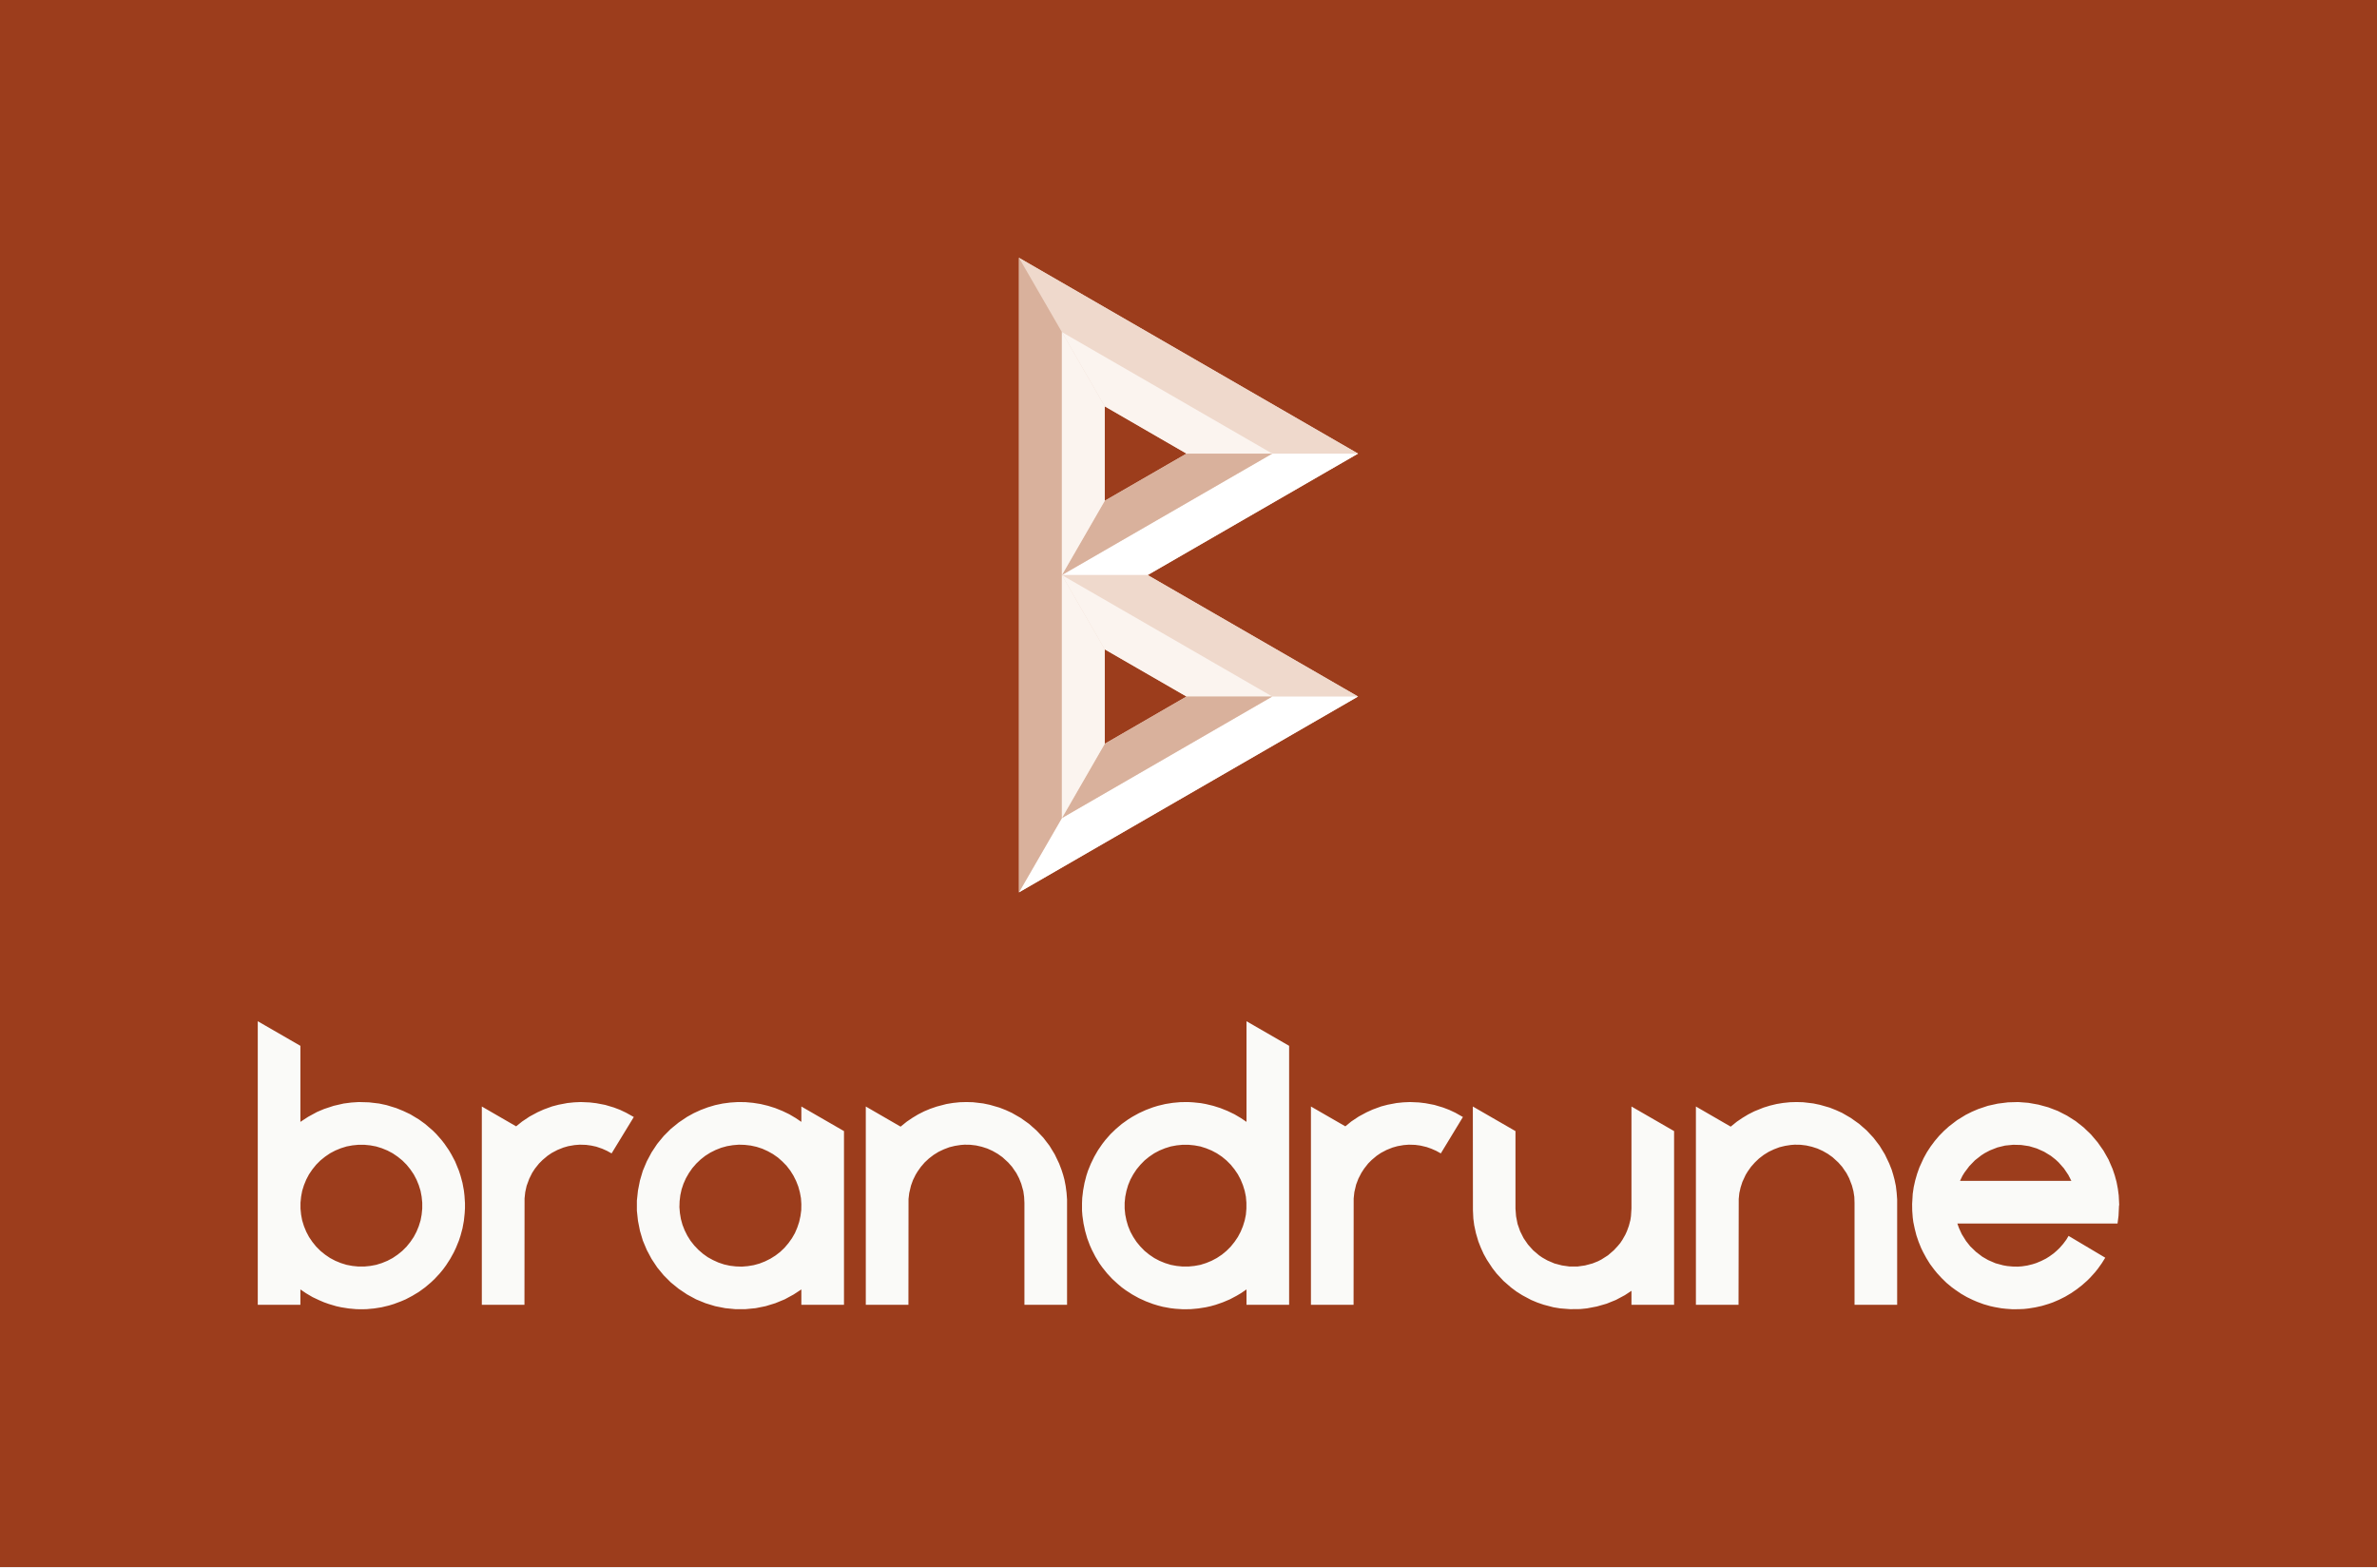
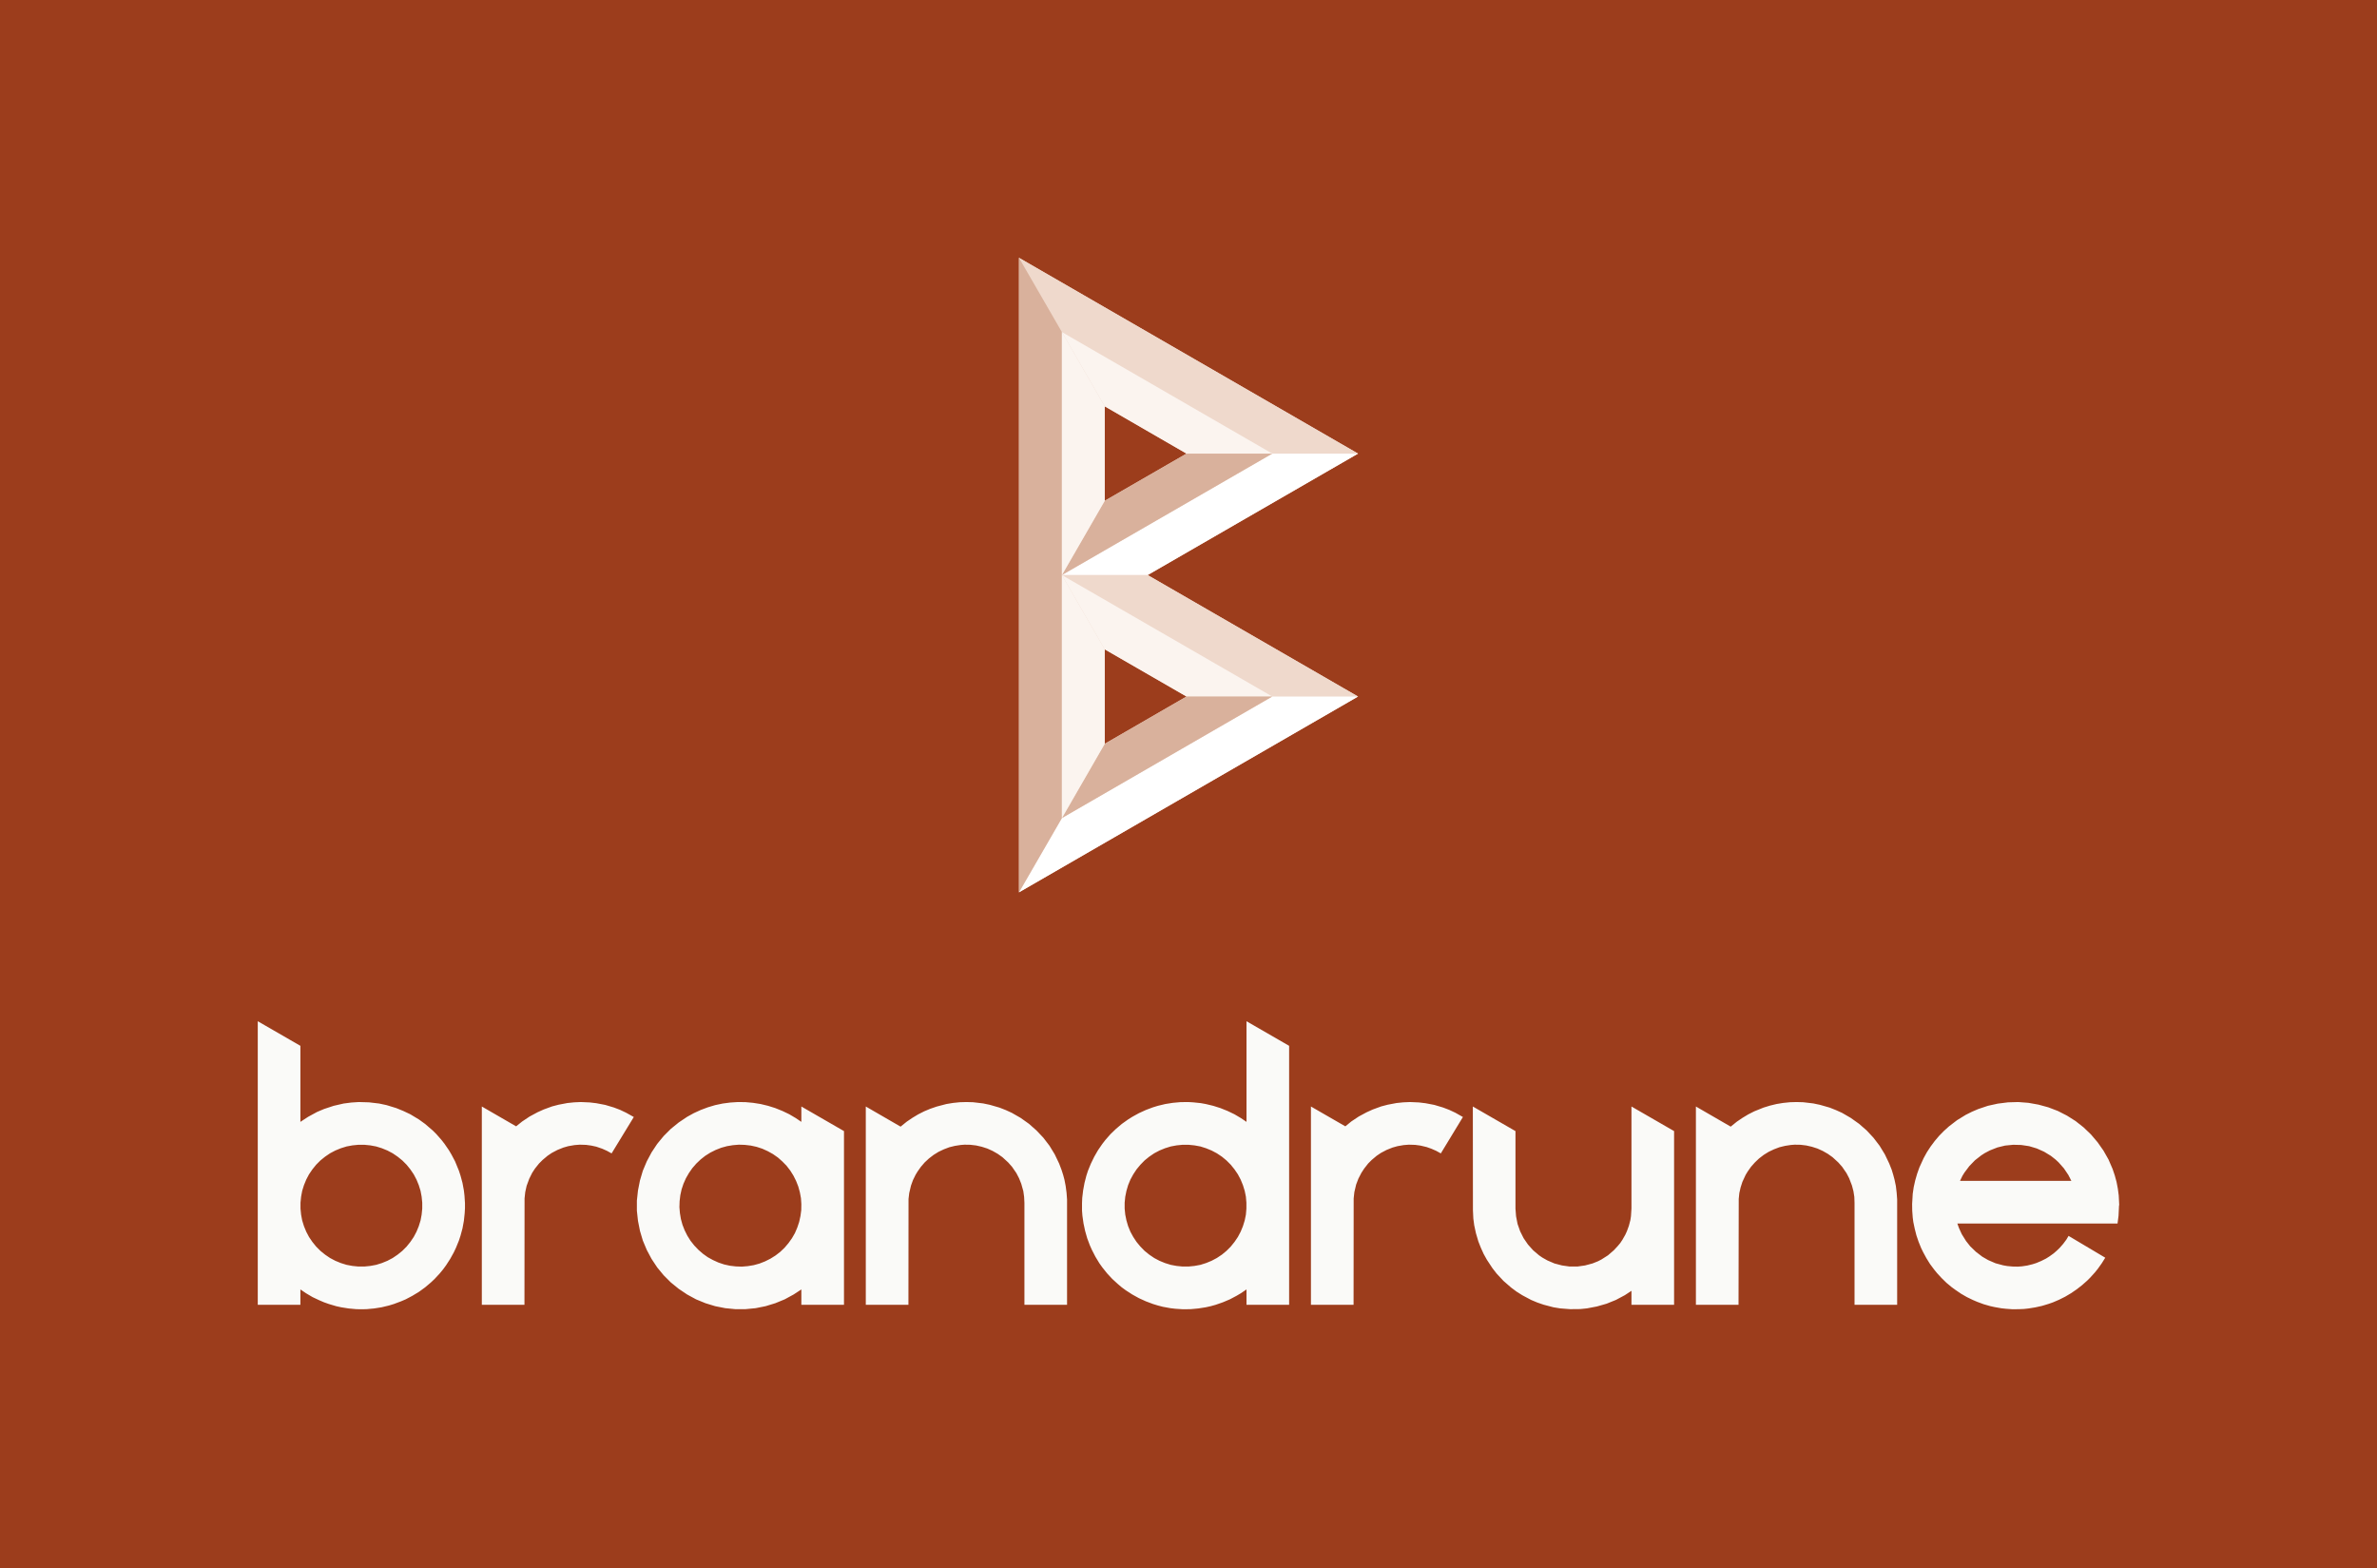
<svg xmlns="http://www.w3.org/2000/svg" viewBox="-26 -26 239.76 158.05" role="img" aria-label="Brandrune">
-   <rect x="-26" y="-26" width="239.76" height="158.05" fill="#9c3d1c" />
+   <rect x="-27" y="-27" width="241.76" height="160.05" fill="#9c3d1c" />
  <path d="M76.78 0L110.98 19.75L89.76 32L110.98 44.25L76.78 64ZM85.43 14.98L93.68 19.75L85.43 24.51ZM85.43 39.49L93.68 44.25L85.43 49.02Z" fill="#efd9cc" fill-rule="evenodd" />
  <path d="M76.78 0L110.98 19.75L102.33 19.75L81.11 7.49Z" fill="#efd9cc" />
  <path d="M110.98 19.75L89.76 32L81.11 32L102.33 19.75Z" fill="#ffffff" />
  <path d="M89.76 32L110.98 44.25L102.33 44.25L81.11 32Z" fill="#efd9cc" />
  <path d="M110.98 44.25L76.78 64L81.11 56.51L102.33 44.25Z" fill="#ffffff" />
  <path d="M76.78 64L76.78 0L81.11 7.49L81.11 56.51Z" fill="#d9b19c" />
  <path d="M85.43 14.98L93.68 19.75L102.33 19.75L81.11 7.49Z" fill="#fbf4ef" />
  <path d="M93.68 19.75L85.43 24.51L81.11 32L102.33 19.75Z" fill="#d9b19c" />
  <path d="M85.43 24.51L85.43 14.98L81.11 7.49L81.11 32Z" fill="#fbf4ef" />
  <path d="M85.43 39.49L93.68 44.25L102.33 44.25L81.11 32Z" fill="#fbf4ef" />
  <path d="M93.68 44.25L85.43 49.02L81.11 56.51L102.33 44.25Z" fill="#d9b19c" />
  <path d="M85.43 49.02L85.43 39.49L81.11 32L81.11 56.51Z" fill="#fbf4ef" />
  <path transform="translate(0 105.6)" d="M126.92 -8.93L127.07 -8.16L127.33 -7.42L127.68 -6.72L128.12 -6.08L128.64 -5.5L129.24 -4.99L129.56 -4.77L130.07 -4.48L130.79 -4.17L131.55 -3.97L132.32 -3.86L133.11 -3.86L133.88 -3.97L134.63 -4.17L135.18 -4.39L135.53 -4.57L136.19 -4.99L136.78 -5.5L137.18 -5.93L137.43 -6.23L137.65 -6.56L137.94 -7.07L138.1 -7.42L138.3 -7.97L138.45 -8.54L138.51 -8.93L138.56 -9.71L138.56 -20L142.86 -17.52L142.86 0L138.56 0L138.56 -1.41L137.89 -0.97L136.99 -0.49L136.05 -0.11L135.07 0.17L134.07 0.36L133.39 0.43L132.37 0.44L131.36 0.36L130.69 0.25L129.7 -0.01L129.06 -0.23L128.44 -0.49L127.54 -0.97L126.97 -1.33L126.42 -1.74L125.65 -2.41L124.96 -3.15L124.54 -3.69L123.98 -4.54L123.65 -5.13L123.37 -5.75L123.12 -6.38L122.87 -7.23L122.7 -8.02L122.61 -8.7L122.57 -9.53L122.56 -20L126.86 -17.52L126.86 -9.71ZM54.05 -1.04L53.15 -0.55L52.2 -0.16L51.22 0.14L50.22 0.34L49.19 0.44L48.17 0.44L47.15 0.34L46.14 0.14L45.16 -0.16L44.21 -0.55L43.31 -1.04L42.46 -1.61L41.66 -2.26L40.94 -2.98L40.29 -3.77L39.72 -4.63L39.24 -5.53L38.84 -6.48L38.55 -7.46L38.35 -8.47L38.24 -9.49L38.24 -10.51L38.35 -11.53L38.55 -12.54L38.84 -13.52L39.24 -14.47L39.72 -15.37L40.29 -16.23L40.94 -17.02L41.66 -17.74L42.46 -18.39L43.31 -18.96L43.98 -19.33L44.68 -19.65L45.4 -19.92L46.14 -20.14L46.9 -20.3L47.66 -20.4L48.43 -20.45L49.19 -20.44L49.96 -20.37L50.72 -20.25L51.47 -20.07L52.2 -19.84L52.92 -19.55L53.61 -19.22L54.27 -18.83L54.83 -18.45L54.83 -20L59.13 -17.52L59.13 0L54.83 0L54.83 -1.55ZM54.79 -10.75L54.68 -11.35L54.52 -11.93L54.3 -12.49L54.03 -13.03L53.71 -13.54L53.34 -14.02L52.92 -14.45L52.47 -14.85L51.97 -15.2L51.45 -15.49L50.9 -15.74L50.32 -15.93L49.73 -16.06L49.13 -16.13L48.53 -16.15L47.93 -16.1L47.33 -16L46.75 -15.84L46.19 -15.62L45.65 -15.35L45.14 -15.03L44.67 -14.66L44.23 -14.24L43.83 -13.78L43.49 -13.29L43.19 -12.77L42.94 -12.21L42.75 -11.64L42.62 -11.05L42.55 -10.45L42.53 -9.85L42.58 -9.25L42.68 -8.65L42.84 -8.07L43.06 -7.51L43.33 -6.97L43.65 -6.46L44.03 -5.98L44.44 -5.55L44.9 -5.15L45.39 -4.8L45.92 -4.51L46.47 -4.26L47.04 -4.07L47.63 -3.94L48.23 -3.87L48.83 -3.85L49.43 -3.9L50.03 -4L50.61 -4.16L51.17 -4.38L51.71 -4.65L52.22 -4.97L52.7 -5.34L53.14 -5.76L53.53 -6.22L53.88 -6.71L54.18 -7.23L54.42 -7.79L54.61 -8.36L54.74 -8.95L54.82 -9.55L54.83 -10.15ZM171.6 -7.73L171.88 -7.12L172.31 -6.43L172.73 -5.9L173.31 -5.34L173.95 -4.85L174.54 -4.51L175.28 -4.19L176.06 -3.98L176.46 -3.91L177 -3.86L177.54 -3.85L177.95 -3.88L178.48 -3.96L179.01 -4.09L179.39 -4.21L179.89 -4.42L180.37 -4.66L180.72 -4.88L181.15 -5.19L181.46 -5.46L181.75 -5.74L182.11 -6.15L182.43 -6.58L182.65 -6.95L186.35 -4.75L186 -4.19L185.6 -3.63L185.31 -3.27L184.85 -2.76L184.53 -2.44L184.01 -1.98L183.47 -1.56L182.9 -1.17L182.31 -0.82L181.69 -0.51L181.06 -0.24L180.63 -0.09L179.97 0.11L179.29 0.26L178.61 0.37L178.16 0.42L177.7 0.44L177.01 0.45L176.32 0.4L175.87 0.35L175.19 0.23L174.74 0.13L174.08 -0.06L173.43 -0.3L173.01 -0.48L172.39 -0.78L171.8 -1.12L171.23 -1.51L170.86 -1.78L170.33 -2.22L169.84 -2.7L169.37 -3.21L169.08 -3.57L168.67 -4.12L168.31 -4.7L167.98 -5.31L167.78 -5.72L167.52 -6.36L167.3 -7.01L167.13 -7.68L166.99 -8.35L166.93 -8.81L166.88 -9.49L166.87 -10.16L166.93 -11.19L167.03 -11.87L167.18 -12.54L167.37 -13.2L167.6 -13.85L168.03 -14.79L168.36 -15.39L168.74 -15.97L169.15 -16.52L169.59 -17.04L170.07 -17.53L170.58 -17.99L171.4 -18.62L172.28 -19.16L172.9 -19.47L173.53 -19.74L174.51 -20.07L175.51 -20.29L176.54 -20.42L177.57 -20.45L178.6 -20.37L179.61 -20.19L180.6 -19.92L181.57 -19.55L182.49 -19.08L183.36 -18.53L184.17 -17.89L184.91 -17.18L185.58 -16.39L186.17 -15.55L186.68 -14.65L187.09 -13.7L187.31 -13.05L187.49 -12.39L187.62 -11.71L187.71 -11.03L187.76 -10.04L187.74 -10.04L187.69 -8.98L187.59 -8.2L171.43 -8.2ZM182.63 -13.09L182.18 -13.76L181.64 -14.37L181.35 -14.64L180.87 -15.02L180.18 -15.44L179.44 -15.77L178.67 -16L177.87 -16.12L177.06 -16.14L176.25 -16.06L175.47 -15.87L174.71 -15.57L174.18 -15.29L173.84 -15.07L173.2 -14.57L172.64 -13.99L172.15 -13.34L171.94 -13L171.7 -12.5L182.93 -12.5ZM22.6 -20L26.06 -18L26.67 -18.49L27.42 -18.99L28.22 -19.42L28.84 -19.7L29.69 -20.01L30.34 -20.18L31.23 -20.35L31.91 -20.42L32.58 -20.45L33.49 -20.41L34.16 -20.33L35.05 -20.16L35.92 -19.9L36.55 -19.66L37.16 -19.37L37.93 -18.94L35.69 -15.27L35.22 -15.53L34.75 -15.74L34.14 -15.95L33.63 -16.06L33.12 -16.13L32.48 -16.15L31.96 -16.11L31.32 -16L30.83 -15.86L30.23 -15.62L29.66 -15.32L29.23 -15.03L28.73 -14.61L28.37 -14.25L27.96 -13.74L27.68 -13.31L27.39 -12.73L27.12 -12L26.98 -11.37L26.91 -10.73L26.9 0L22.6 0ZM106.23 -20L109.7 -18L110.3 -18.49L111.05 -18.99L111.85 -19.42L112.47 -19.7L113.32 -20.01L113.97 -20.18L114.86 -20.35L115.54 -20.42L116.22 -20.45L117.12 -20.41L117.79 -20.33L118.68 -20.16L119.55 -19.9L120.18 -19.66L120.8 -19.37L121.56 -18.94L119.33 -15.27L118.86 -15.53L118.38 -15.74L117.9 -15.91L117.27 -16.06L116.75 -16.13L116.11 -16.15L115.59 -16.11L114.96 -16L114.46 -15.86L113.86 -15.62L113.29 -15.32L112.86 -15.03L112.36 -14.61L112 -14.25L111.6 -13.74L111.32 -13.31L111.02 -12.73L110.79 -12.13L110.61 -11.37L110.54 -10.73L110.53 0L106.23 0ZM61.33 0L61.33 -20L64.84 -17.97L65.46 -18.47L66.02 -18.85L66.6 -19.2L67.21 -19.51L67.83 -19.77L68.47 -19.99L69.46 -20.25L70.13 -20.36L70.8 -20.43L71.48 -20.45L72.16 -20.43L73.17 -20.31L73.84 -20.17L74.81 -19.89L75.45 -19.64L76.06 -19.36L76.95 -18.85L77.78 -18.26L78.54 -17.59L79.24 -16.85L79.86 -16.04L80.39 -15.17L80.83 -14.25L81.07 -13.62L81.24 -13.09L81.37 -12.6L81.49 -11.98L81.58 -11.3L81.63 -10.62L81.63 0L77.33 0L77.33 -10.29L77.3 -10.88L77.22 -11.46L77.01 -12.21L76.79 -12.76L76.52 -13.28L76.08 -13.92L75.69 -14.36L75.11 -14.89L74.63 -15.23L74.12 -15.52L73.59 -15.76L73.03 -15.94L72.46 -16.07L71.87 -16.14L71.29 -16.15L70.9 -16.12L70.32 -16.03L69.75 -15.89L69.2 -15.68L68.67 -15.43L68.17 -15.12L67.7 -14.76L67.27 -14.36L66.89 -13.92L66.55 -13.44L66.35 -13.11L66.09 -12.58L65.89 -12.03L65.71 -11.27L65.64 -10.68L65.63 0ZM145.06 0L145.06 -20L148.57 -17.97L149.19 -18.47L149.75 -18.85L150.33 -19.2L150.94 -19.51L151.88 -19.89L152.53 -20.09L153.19 -20.25L153.86 -20.36L154.54 -20.43L155.21 -20.45L155.89 -20.43L156.9 -20.31L157.57 -20.17L158.55 -19.89L159.18 -19.64L159.8 -19.36L160.68 -18.85L161.51 -18.26L162.28 -17.59L162.97 -16.85L163.59 -16.04L164.12 -15.17L164.56 -14.25L164.81 -13.62L164.97 -13.09L165.1 -12.6L165.23 -11.98L165.31 -11.3L165.36 -10.62L165.36 0L161.06 0L161.06 -10.29L161.04 -10.88L160.95 -11.46L160.8 -12.03L160.52 -12.76L160.25 -13.28L159.81 -13.92L159.42 -14.36L158.84 -14.89L158.36 -15.23L157.85 -15.52L157.32 -15.76L156.76 -15.94L156.19 -16.07L155.61 -16.14L155.02 -16.15L154.63 -16.12L154.05 -16.03L153.48 -15.89L152.93 -15.68L152.4 -15.43L151.9 -15.12L151.43 -14.76L151.01 -14.36L150.62 -13.92L150.28 -13.44L150.08 -13.11L149.75 -12.4L149.57 -11.84L149.44 -11.27L149.38 -10.68L149.36 0ZM20.79 -8.47L20.65 -7.71L20.45 -6.97L20.29 -6.48L20 -5.77L19.78 -5.3L19.41 -4.63L18.99 -3.98L18.69 -3.57L18.36 -3.17L17.84 -2.61L17.47 -2.26L16.88 -1.76L16.26 -1.31L15.6 -0.91L14.92 -0.55L14.45 -0.35L13.73 -0.08L13.24 0.07L12.49 0.25L11.73 0.37L10.96 0.44L10.45 0.45L9.94 0.44L9.17 0.37L8.41 0.25L7.91 0.14L7.17 -0.08L6.69 -0.25L6.22 -0.45L5.52 -0.78L4.86 -1.17L4.3 -1.55L4.3 0L0 0L0 -28.6L4.3 -26.12L4.3 -18.45L5.08 -18.96L5.98 -19.45L6.69 -19.75L7.66 -20.07L8.66 -20.3L9.43 -20.4L10.19 -20.45L11.22 -20.42L12.24 -20.3L12.99 -20.14L13.97 -19.84L14.68 -19.55L15.38 -19.22L16.26 -18.69L16.88 -18.24L17.66 -17.57L18.02 -17.21L18.53 -16.63L18.84 -16.23L19.28 -15.59L19.54 -15.15L19.9 -14.47L20.29 -13.52L20.45 -13.03L20.65 -12.29L20.79 -11.53L20.85 -11.02L20.9 -10.26L20.9 -9.74L20.87 -9.23ZM16.53 -10.9L16.42 -11.49L16.24 -12.07L16.01 -12.63L15.73 -13.16L15.39 -13.66L15.01 -14.13L14.58 -14.56L14.11 -14.94L13.61 -15.28L13.08 -15.56L12.52 -15.79L11.94 -15.97L11.35 -16.08L10.75 -16.14L10.15 -16.14L9.55 -16.08L8.96 -15.97L8.38 -15.79L7.82 -15.56L7.29 -15.28L6.79 -14.94L6.32 -14.56L5.89 -14.13L5.51 -13.66L5.17 -13.16L4.89 -12.63L4.66 -12.07L4.48 -11.49L4.37 -10.9L4.31 -10.3L4.31 -9.7L4.37 -9.1L4.48 -8.51L4.66 -7.93L4.89 -7.37L5.17 -6.84L5.51 -6.34L5.89 -5.87L6.32 -5.44L6.79 -5.06L7.29 -4.72L7.82 -4.44L8.38 -4.21L8.96 -4.03L9.55 -3.92L10.15 -3.86L10.75 -3.86L11.35 -3.92L11.94 -4.03L12.52 -4.21L13.08 -4.44L13.61 -4.72L14.11 -5.06L14.58 -5.44L15.01 -5.87L15.39 -6.34L15.73 -6.84L16.01 -7.37L16.24 -7.93L16.42 -8.51L16.53 -9.1L16.59 -9.7L16.59 -10.3ZM98.73 -0.91L98.05 -0.55L97.34 -0.25L96.62 0L96.12 0.14L95.62 0.25L94.86 0.37L94.09 0.44L93.33 0.45L92.56 0.4L92.05 0.34L91.29 0.2L90.79 0.07L90.3 -0.08L89.58 -0.35L88.88 -0.67L88.21 -1.04L87.56 -1.46L87.15 -1.76L86.76 -2.09L86.19 -2.61L85.67 -3.17L85.19 -3.77L84.89 -4.19L84.49 -4.85L84.14 -5.53L83.93 -6L83.66 -6.72L83.45 -7.46L83.29 -8.21L83.18 -8.98L83.14 -9.49L83.14 -10.26L83.16 -10.77L83.25 -11.53L83.39 -12.29L83.58 -13.03L83.74 -13.52L84.03 -14.23L84.37 -14.93L84.75 -15.59L85.19 -16.23L85.5 -16.63L86.01 -17.21L86.56 -17.74L87.15 -18.24L87.78 -18.69L88.21 -18.96L88.88 -19.33L89.58 -19.65L90.3 -19.92L90.79 -20.07L91.54 -20.25L92.3 -20.37L93.07 -20.44L93.84 -20.45L94.35 -20.42L95.12 -20.34L95.62 -20.25L96.37 -20.07L97.1 -19.84L97.82 -19.55L98.51 -19.22L99.17 -18.83L99.73 -18.45L99.73 -28.6L104.03 -26.12L104.03 0L99.73 0L99.73 -1.55L99.17 -1.17ZM99.67 -10.9L99.55 -11.49L99.37 -12.07L99.14 -12.63L98.86 -13.16L98.52 -13.66L98.14 -14.13L97.71 -14.56L97.25 -14.94L96.74 -15.28L96.21 -15.56L95.65 -15.79L95.08 -15.97L94.48 -16.08L93.88 -16.14L93.28 -16.14L92.68 -16.08L92.09 -15.97L91.51 -15.79L90.95 -15.56L90.42 -15.28L89.92 -14.94L89.45 -14.56L89.03 -14.13L88.64 -13.66L88.31 -13.16L88.02 -12.63L87.79 -12.07L87.62 -11.49L87.5 -10.9L87.44 -10.3L87.44 -9.7L87.5 -9.1L87.62 -8.51L87.79 -7.93L88.02 -7.37L88.31 -6.84L88.64 -6.34L89.03 -5.87L89.45 -5.44L89.92 -5.06L90.42 -4.72L90.95 -4.44L91.51 -4.21L92.09 -4.03L92.68 -3.92L93.28 -3.86L93.88 -3.86L94.48 -3.92L95.08 -4.03L95.65 -4.21L96.21 -4.44L96.74 -4.72L97.25 -5.06L97.71 -5.44L98.14 -5.87L98.52 -6.34L98.86 -6.84L99.14 -7.37L99.37 -7.93L99.55 -8.51L99.67 -9.1L99.72 -9.7L99.72 -10.3Z" fill="#fafaf8" fill-rule="evenodd" />
</svg>
